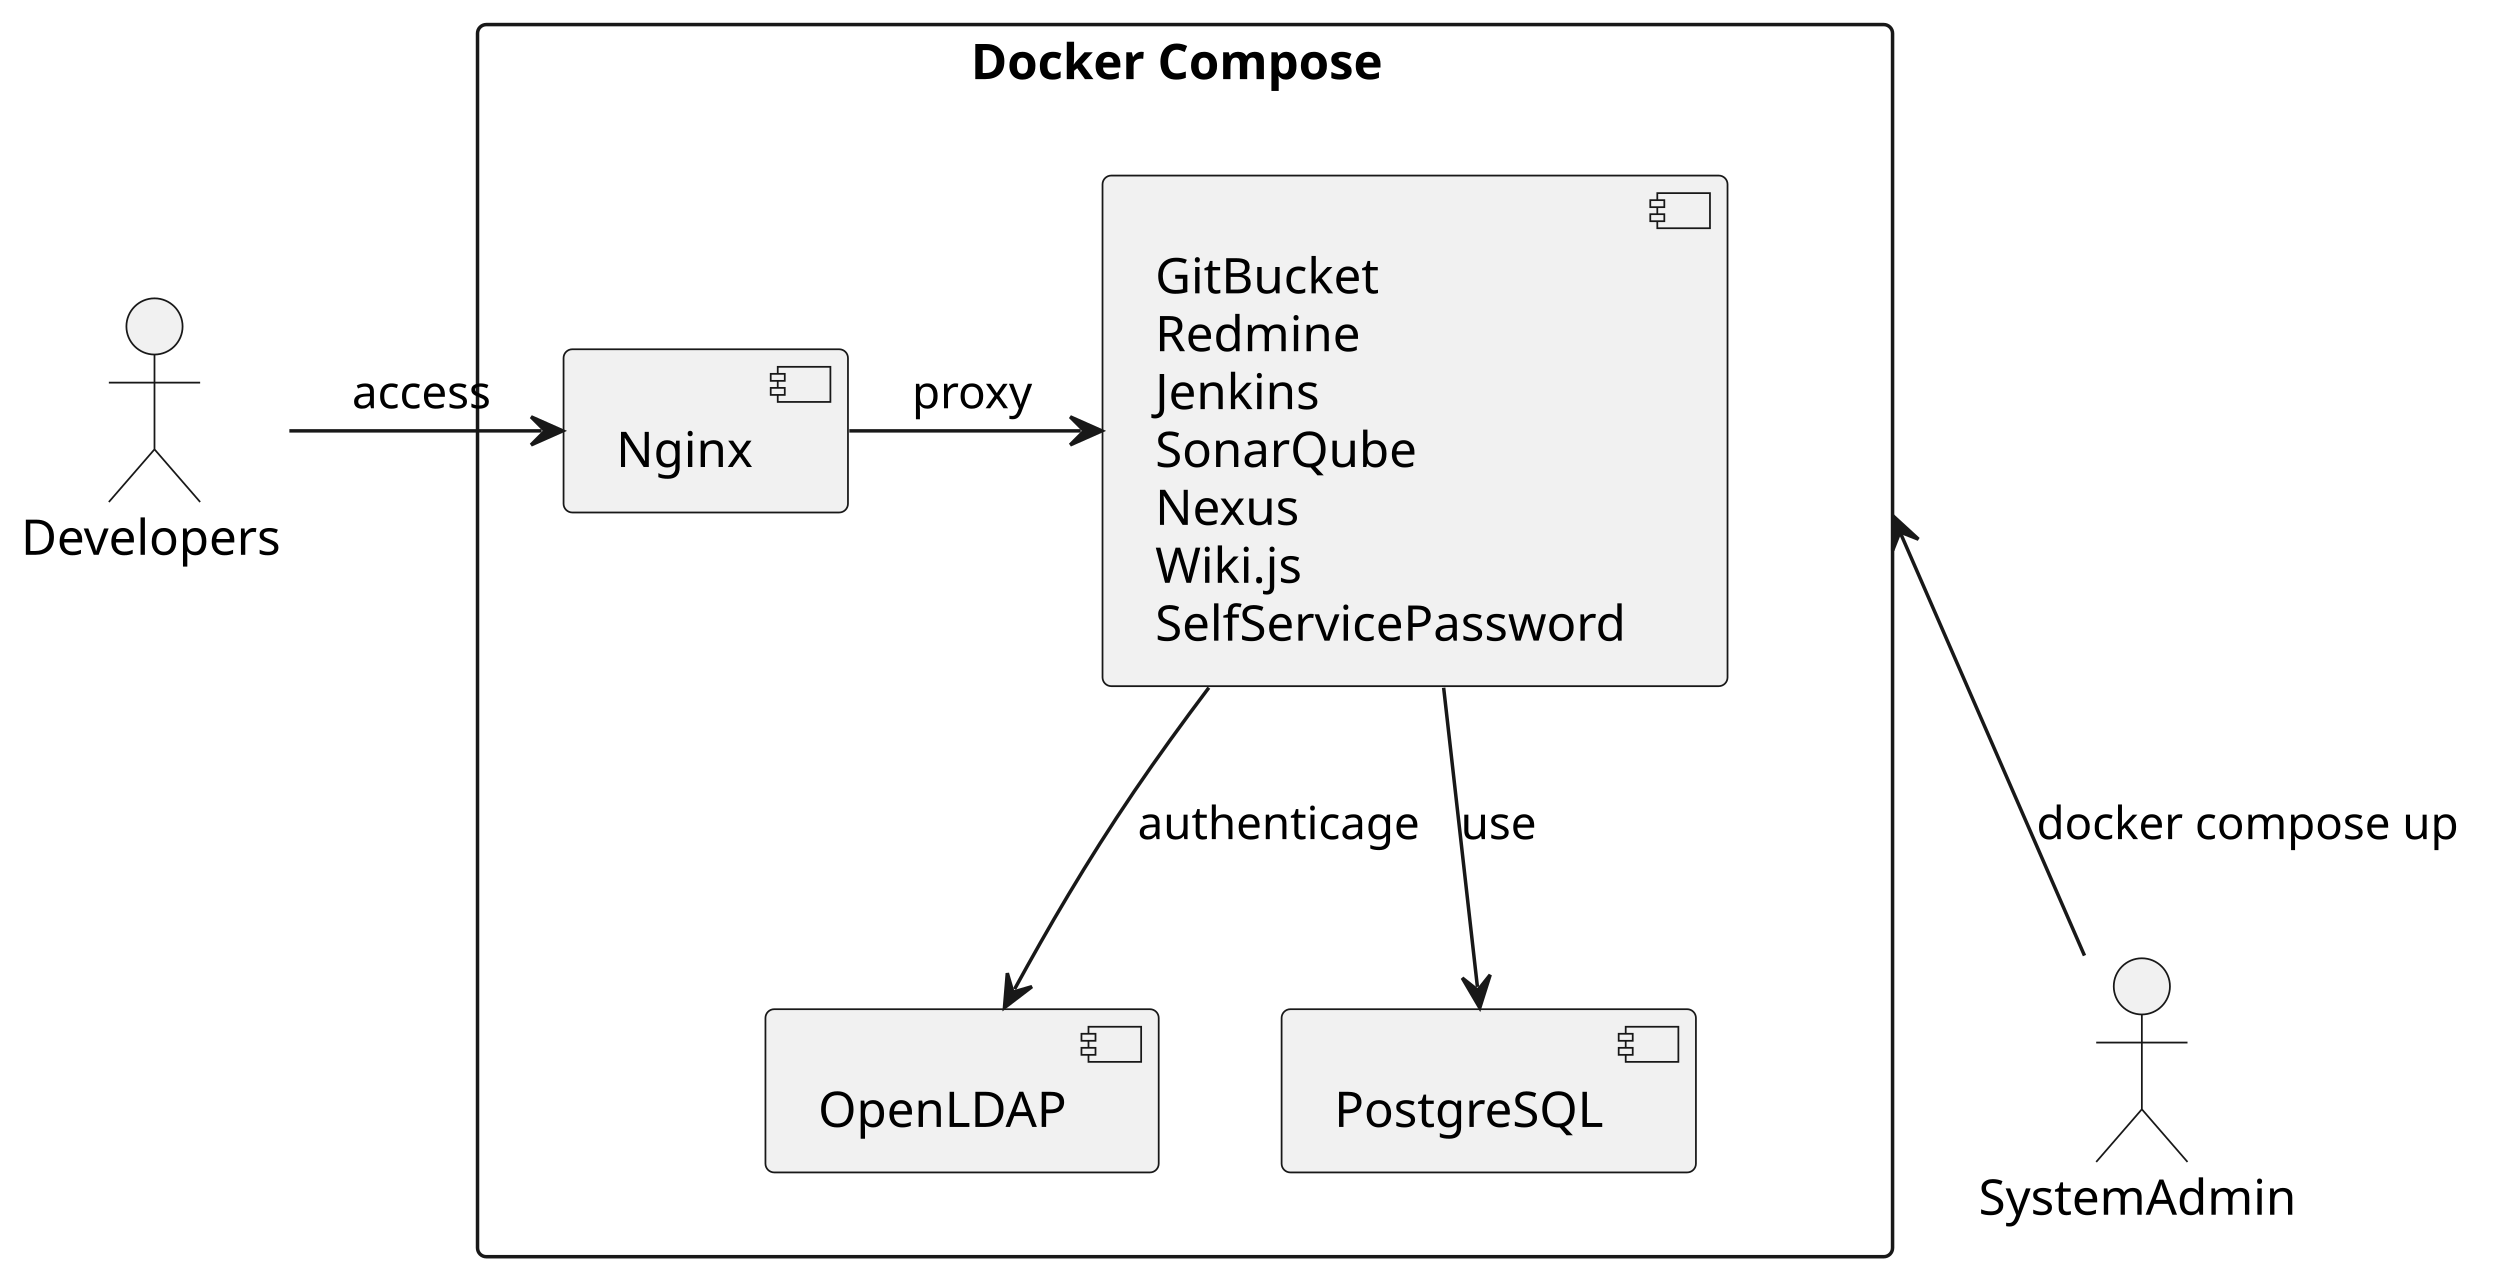
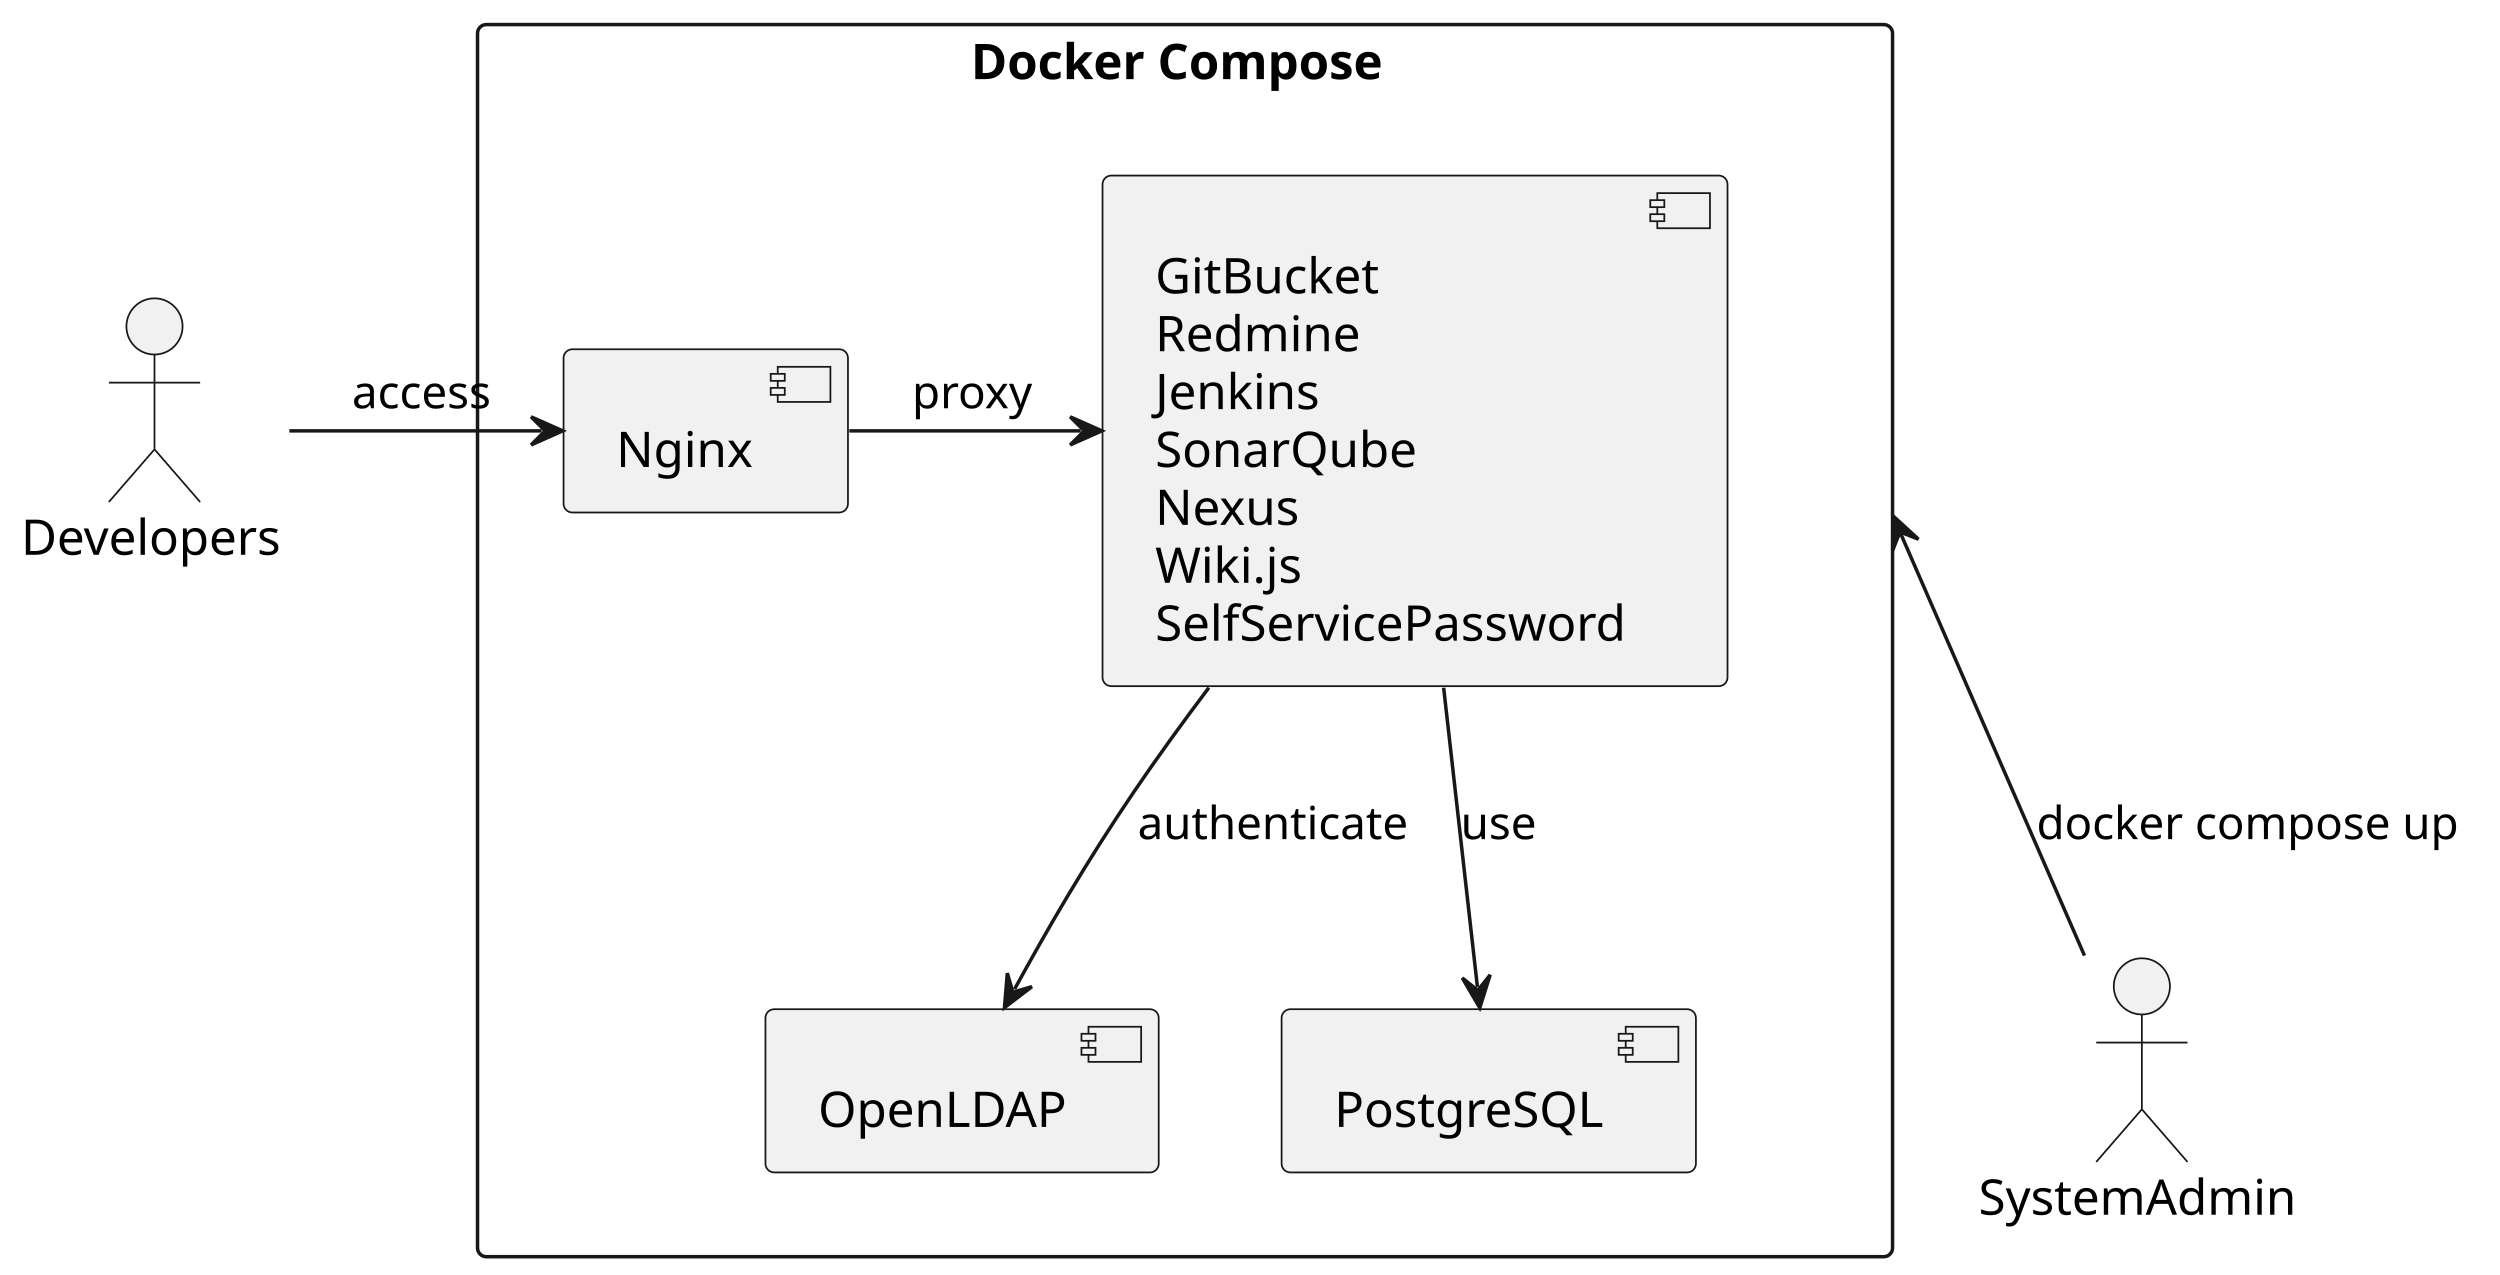
<svg xmlns="http://www.w3.org/2000/svg" contentStyleType="text/css" height="363px" preserveAspectRatio="none" style="width:712px;height:363px;background:#FFFFFF;" version="1.1" viewBox="0 0 712 363" width="712px" zoomAndPan="magnify">
  <defs />
  <g>
    <g id="cluster_docker">
      <rect fill="none" height="350.91" rx="2.5" ry="2.5" style="stroke:#181818;stroke-width:1.0;" width="403" x="136" y="7" />
      <text fill="#000000" font-family="sans-serif" font-size="14" font-weight="bold" lengthAdjust="spacing" textLength="122" x="276.5" y="22.535">Docker Compose</text>
    </g>
    <g id="elem_OpenLDAP">
      <rect fill="#F1F1F1" height="46.488" rx="2.5" ry="2.5" style="stroke:#181818;stroke-width:0.5;" width="112" x="218" y="287.42" />
      <rect fill="#F1F1F1" height="10" style="stroke:#181818;stroke-width:0.5;" width="15" x="310" y="292.42" />
      <rect fill="#F1F1F1" height="2" style="stroke:#181818;stroke-width:0.5;" width="4" x="308" y="294.42" />
      <rect fill="#F1F1F1" height="2" style="stroke:#181818;stroke-width:0.5;" width="4" x="308" y="298.42" />
      <text fill="#000000" font-family="sans-serif" font-size="14" lengthAdjust="spacing" textLength="72" x="233" y="320.955">OpenLDAP</text>
    </g>
    <g id="elem_Nginx">
      <rect fill="#F1F1F1" height="46.488" rx="2.5" ry="2.5" style="stroke:#181818;stroke-width:0.5;" width="81" x="160.5" y="99.47" />
      <rect fill="#F1F1F1" height="10" style="stroke:#181818;stroke-width:0.5;" width="15" x="221.5" y="104.47" />
      <rect fill="#F1F1F1" height="2" style="stroke:#181818;stroke-width:0.5;" width="4" x="219.5" y="106.47" />
      <rect fill="#F1F1F1" height="2" style="stroke:#181818;stroke-width:0.5;" width="4" x="219.5" y="110.47" />
      <text fill="#000000" font-family="sans-serif" font-size="14" lengthAdjust="spacing" textLength="41" x="175.5" y="133.005">Nginx</text>
    </g>
    <g id="elem_PostgreSQL">
      <rect fill="#F1F1F1" height="46.488" rx="2.5" ry="2.5" style="stroke:#181818;stroke-width:0.5;" width="118" x="365" y="287.42" />
      <rect fill="#F1F1F1" height="10" style="stroke:#181818;stroke-width:0.5;" width="15" x="463" y="292.42" />
      <rect fill="#F1F1F1" height="2" style="stroke:#181818;stroke-width:0.5;" width="4" x="461" y="294.42" />
      <rect fill="#F1F1F1" height="2" style="stroke:#181818;stroke-width:0.5;" width="4" x="461" y="298.42" />
      <text fill="#000000" font-family="sans-serif" font-size="14" lengthAdjust="spacing" textLength="78" x="380" y="320.955">PostgreSQL</text>
    </g>
    <g id="elem_Servers">
      <rect fill="#F1F1F1" height="145.418" rx="2.5" ry="2.5" style="stroke:#181818;stroke-width:0.5;" width="178" x="314" y="50" />
      <rect fill="#F1F1F1" height="10" style="stroke:#181818;stroke-width:0.5;" width="15" x="472" y="55" />
      <rect fill="#F1F1F1" height="2" style="stroke:#181818;stroke-width:0.5;" width="4" x="470" y="57" />
      <rect fill="#F1F1F1" height="2" style="stroke:#181818;stroke-width:0.5;" width="4" x="470" y="61" />
      <text fill="#000000" font-family="sans-serif" font-size="14" lengthAdjust="spacing" textLength="64" x="329" y="83.535">GitBucket</text>
      <text fill="#000000" font-family="sans-serif" font-size="14" lengthAdjust="spacing" textLength="60" x="329" y="100.023">Redmine</text>
      <text fill="#000000" font-family="sans-serif" font-size="14" lengthAdjust="spacing" textLength="49" x="329" y="116.512">Jenkins</text>
      <text fill="#000000" font-family="sans-serif" font-size="14" lengthAdjust="spacing" textLength="77" x="329" y="133">SonarQube</text>
      <text fill="#000000" font-family="sans-serif" font-size="14" lengthAdjust="spacing" textLength="43" x="329" y="149.488">Nexus</text>
      <text fill="#000000" font-family="sans-serif" font-size="14" lengthAdjust="spacing" textLength="43" x="329" y="165.977">Wiki.js</text>
      <text fill="#000000" font-family="sans-serif" font-size="14" lengthAdjust="spacing" textLength="138" x="329" y="182.465">SelfServicePassword</text>
    </g>
    <g id="elem_SystemAdmin">
      <ellipse cx="610" cy="280.92" fill="#F1F1F1" rx="8" ry="8" style="stroke:#181818;stroke-width:0.5;" />
      <path d="M610,288.92 L610,315.92 M597,296.92 L623,296.92 M610,315.92 L597,330.92 M610,315.92 L623,330.92 " fill="none" style="stroke:#181818;stroke-width:0.5;" />
      <text fill="#000000" font-family="sans-serif" font-size="14" lengthAdjust="spacing" textLength="93" x="563.5" y="345.955">SystemAdmin</text>
    </g>
    <g id="elem_Developers">
      <ellipse cx="44" cy="92.97" fill="#F1F1F1" rx="8" ry="8" style="stroke:#181818;stroke-width:0.5;" />
      <path d="M44,100.97 L44,127.97 M31,108.97 L57,108.97 M44,127.97 L31,142.97 M44,127.97 L57,142.97 " fill="none" style="stroke:#181818;stroke-width:0.5;" />
      <text fill="#000000" font-family="sans-serif" font-size="14" lengthAdjust="spacing" textLength="76" x="6" y="158.005">Developers</text>
    </g>
    <g id="link_Servers_PostgreSQL">
      <path d="M411.15,195.87 C414.82,228.34 418.206,258.408 420.766,281.058 " fill="none" id="Servers-to-PostgreSQL" style="stroke:#181818;stroke-width:1.0;" />
      <polygon fill="#181818" points="421.44,287.02,424.404,277.628,420.878,282.052,416.454,278.526,421.44,287.02" style="stroke:#181818;stroke-width:1.0;" />
      <text fill="#000000" font-family="sans-serif" font-size="13" lengthAdjust="spacing" textLength="22" x="416" y="238.988">use</text>
    </g>
    <g id="link_Servers_OpenLDAP">
      <path d="M344.28,195.85 C336.9,205.63 329.63,215.67 323,225.42 C309.31,245.58 298.401,264.447 288.951,281.707 " fill="none" id="Servers-to-OpenLDAP" style="stroke:#181818;stroke-width:1.0;" />
      <polygon fill="#181818" points="286.07,286.97,293.901,280.997,288.471,282.584,286.884,277.155,286.07,286.97" style="stroke:#181818;stroke-width:1.0;" />
-       <text fill="#000000" font-family="sans-serif" font-size="13" lengthAdjust="spacing" textLength="81" x="324" y="238.988">authenticage</text>
+       <text fill="#000000" font-family="sans-serif" font-size="13" lengthAdjust="spacing" textLength="81" x="324" y="238.988">authenticate</text>
    </g>
    <g id="link_docker_SystemAdmin">
      <path d="M541.502,152.408 C541.794,153.078 539.913,148.759 540.214,149.451 C540.817,150.834 541.438,152.261 542.076,153.726 C543.353,156.658 544.698,159.747 546.101,162.966 C548.906,169.406 551.938,176.368 555.106,183.641 C567.778,212.732 582.61,246.785 593.66,272.15 " fill="none" id="docker-backto-SystemAdmin" style="stroke:#181818;stroke-width:1.0;" />
      <polygon fill="#181818" points="539.106,146.907,539.033,156.756,541.103,151.491,546.367,153.561,539.106,146.907" style="stroke:#181818;stroke-width:1.0;" />
      <text fill="#000000" font-family="sans-serif" font-size="13" lengthAdjust="spacing" textLength="124" x="580" y="238.988">docker compose up</text>
    </g>
    <g id="link_Developers_Nginx">
      <path d="M82.41,122.71 C106.01,122.71 130.22,122.71 154.25,122.71 " fill="none" id="Developers-to-Nginx" style="stroke:#181818;stroke-width:1.0;" />
      <polygon fill="#181818" points="160.25,122.71,151.25,118.71,155.25,122.71,151.25,126.71,160.25,122.71" style="stroke:#181818;stroke-width:1.0;" />
      <text fill="#000000" font-family="sans-serif" font-size="13" lengthAdjust="spacing" textLength="42" x="100.25" y="116.278">access</text>
    </g>
    <g id="link_Nginx_Servers">
      <path d="M241.88,122.71 C262.63,122.71 282.7,122.71 307.79,122.71 " fill="none" id="Nginx-to-Servers" style="stroke:#181818;stroke-width:1.0;" />
      <polygon fill="#181818" points="313.79,122.71,304.79,118.71,308.79,122.71,304.79,126.71,313.79,122.71" style="stroke:#181818;stroke-width:1.0;" />
      <text fill="#000000" font-family="sans-serif" font-size="13" lengthAdjust="spacing" textLength="36" x="259.75" y="116.278">proxy</text>
    </g>
  </g>
</svg>
